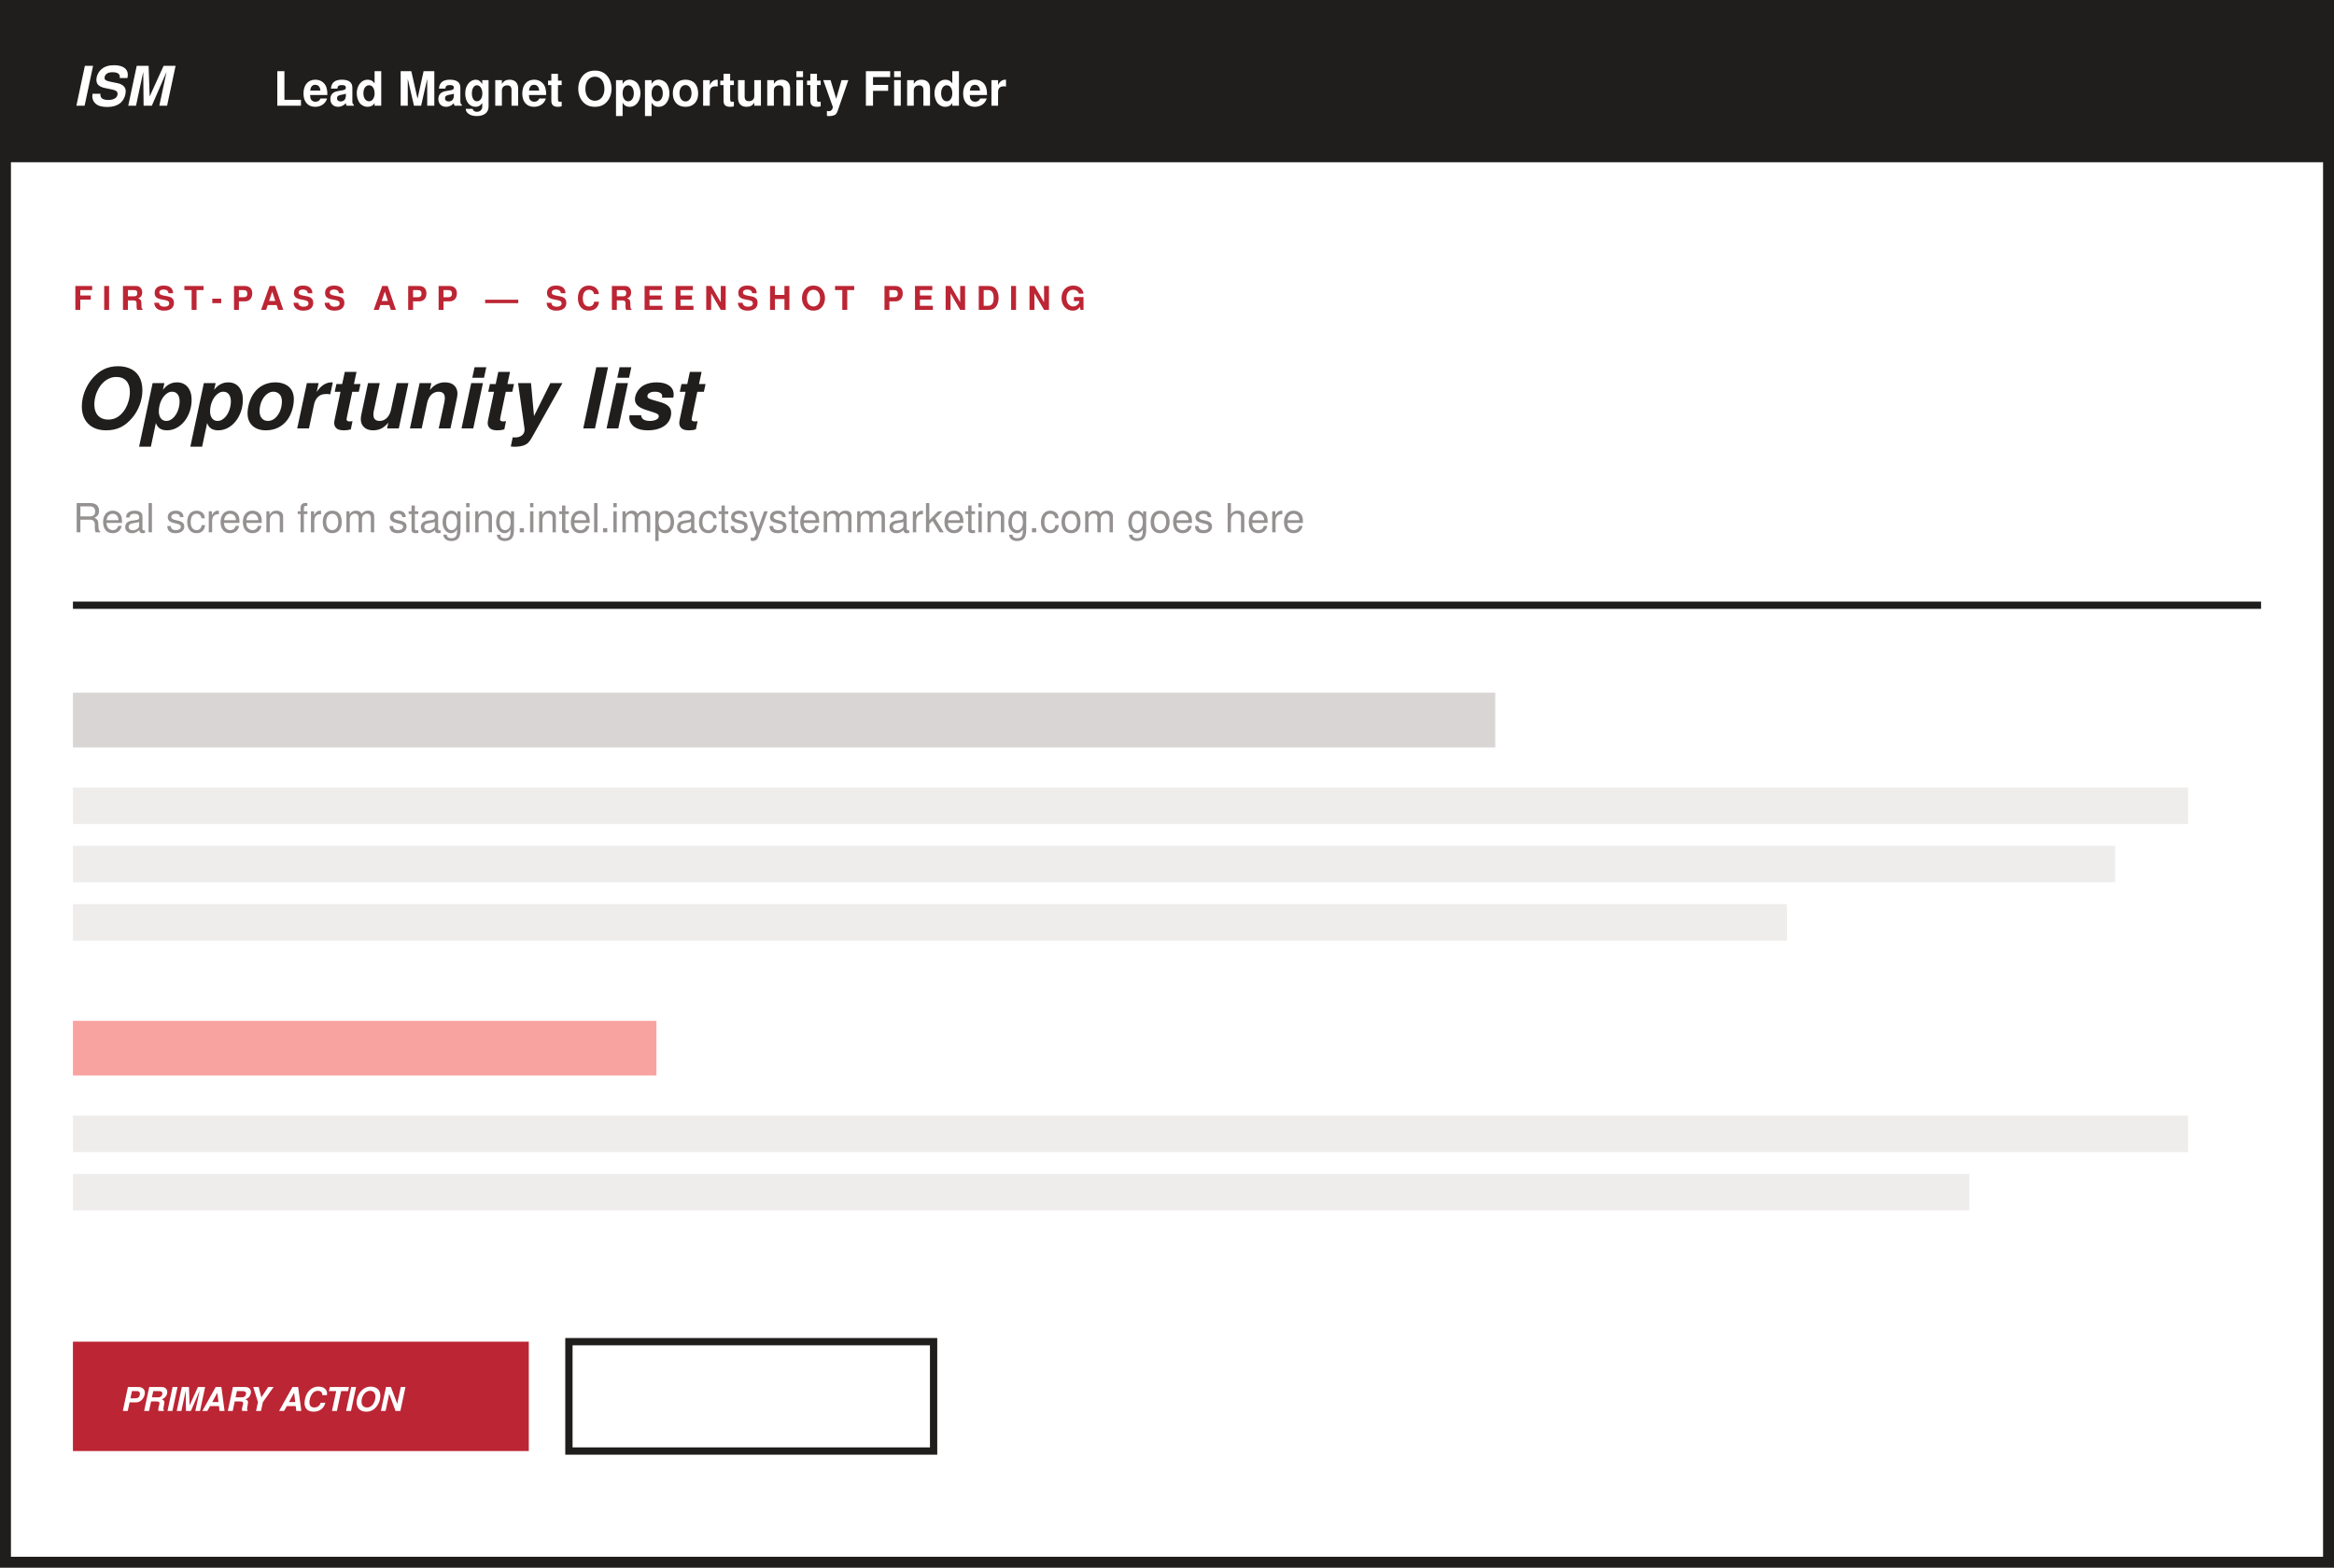
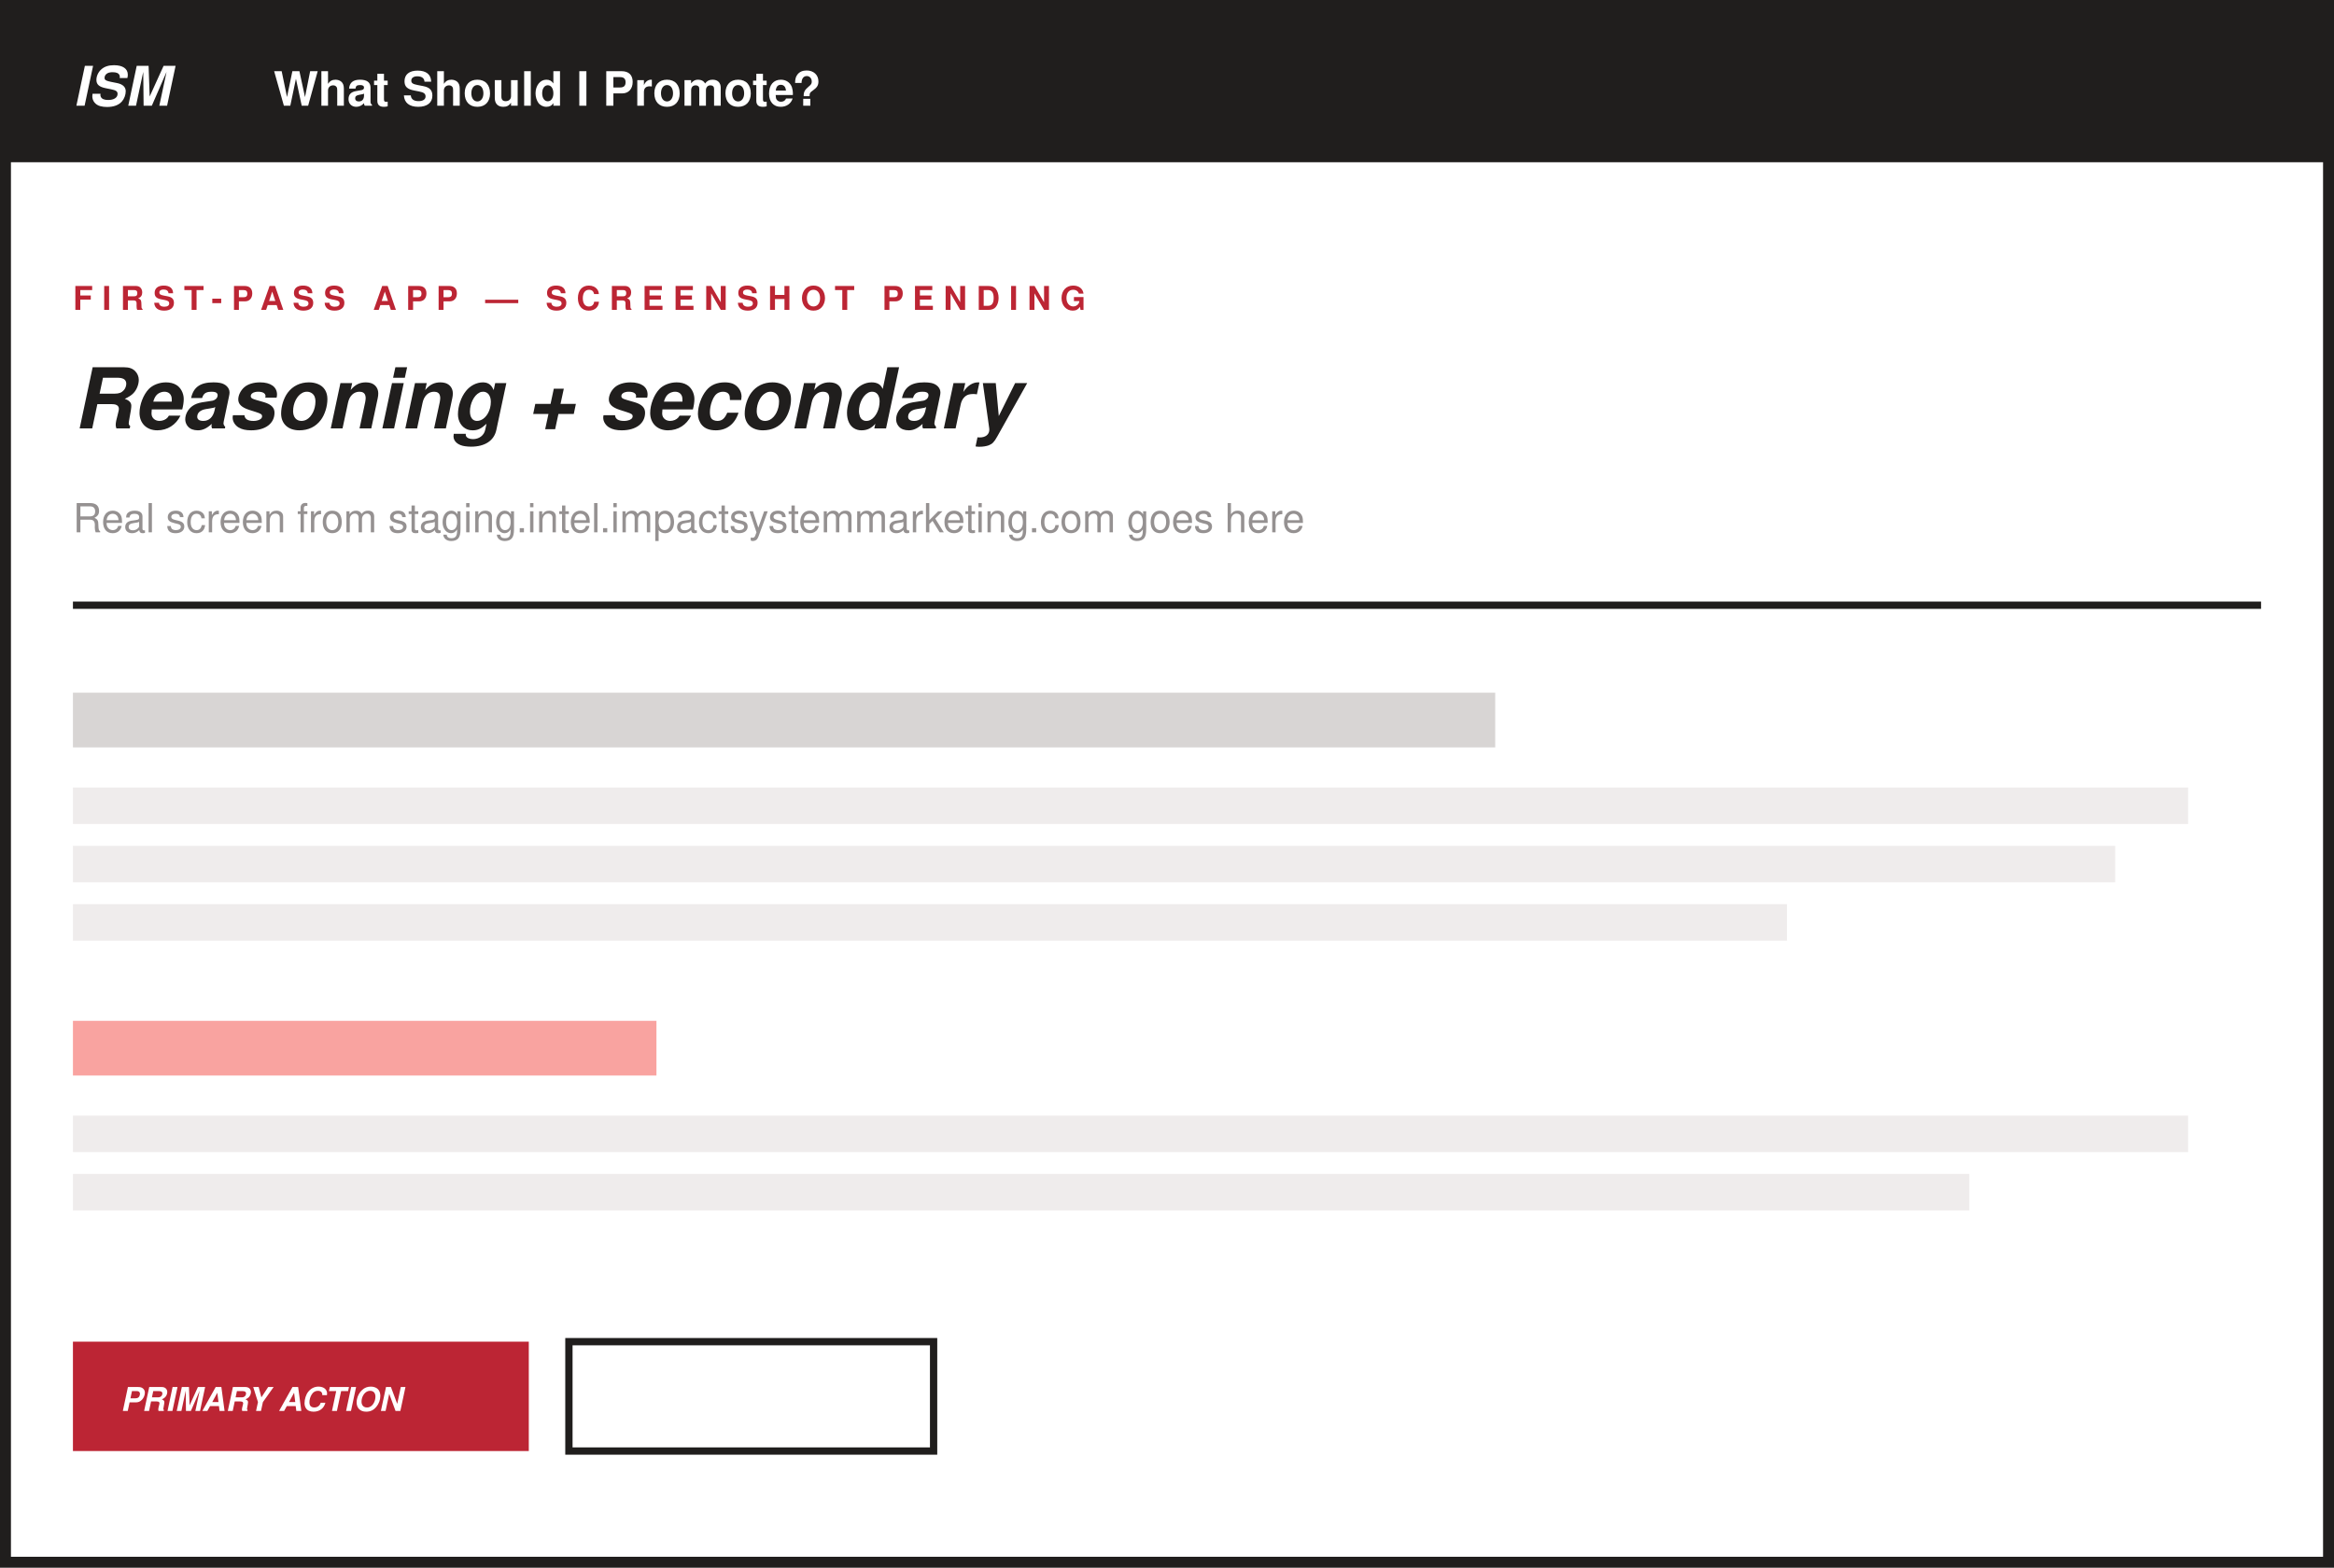
<svg xmlns="http://www.w3.org/2000/svg" width="1280" height="860" viewBox="0 0 1280 860" preserveAspectRatio="xMidYMid meet" font-family="Archivo, Helvetica, Arial, sans-serif">
  <rect width="1280" height="860" fill="#ffffff" />
  <rect x="3" y="3" width="1274" height="854" fill="none" stroke="#201e1d" stroke-width="6" />
  <rect x="3" y="3" width="1274" height="86" fill="#201e1d" />
  <text x="40" y="58" fill="#ffffff" font-size="30" font-weight="900" font-style="italic">ISM</text>
-   <text x="150" y="58" fill="#ffffff" font-size="26" font-weight="700">Lead Magnet Opportunity Finder</text>
+   <text x="150" y="58" fill="#ffffff" font-size="26" font-weight="700">What Should I Promote?</text>
  <text x="40" y="170" fill="#bc2534" font-size="18" font-weight="700" letter-spacing="5">FIRST-PASS APP  —  SCREENSHOT PENDING</text>
-   <text x="40" y="235" fill="#201e1d" font-size="46" font-weight="800" font-style="italic">Opportunity list</text>
+   <text x="40" y="235" fill="#201e1d" font-size="46" font-weight="800" font-style="italic">Reasoning + secondary</text>
  <text x="40" y="292" fill="#959191" font-size="22">Real screen from staging.intel.impactsystemmarketing.com goes here</text>
  <rect x="40" y="330" width="1200" height="4" fill="#201e1d" />
  <rect x="40" y="380" width="780" height="30" fill="#d8d5d4" />
  <rect x="40" y="432" width="1160" height="20" fill="#efecec" />
  <rect x="40" y="464" width="1120" height="20" fill="#efecec" />
  <rect x="40" y="496" width="940" height="20" fill="#efecec" />
  <rect x="40" y="560" width="320" height="30" fill="#f9a3a0" />
  <rect x="40" y="612" width="1160" height="20" fill="#efecec" />
  <rect x="40" y="644" width="1040" height="20" fill="#efecec" />
  <rect x="40" y="736" width="250" height="60" fill="#bc2534" />
  <text x="66" y="774" fill="#ffffff" font-size="18" font-weight="700" font-style="italic">PRIMARY ACTION</text>
  <rect x="312" y="736" width="200" height="60" fill="none" stroke="#201e1d" stroke-width="4" />
</svg>
